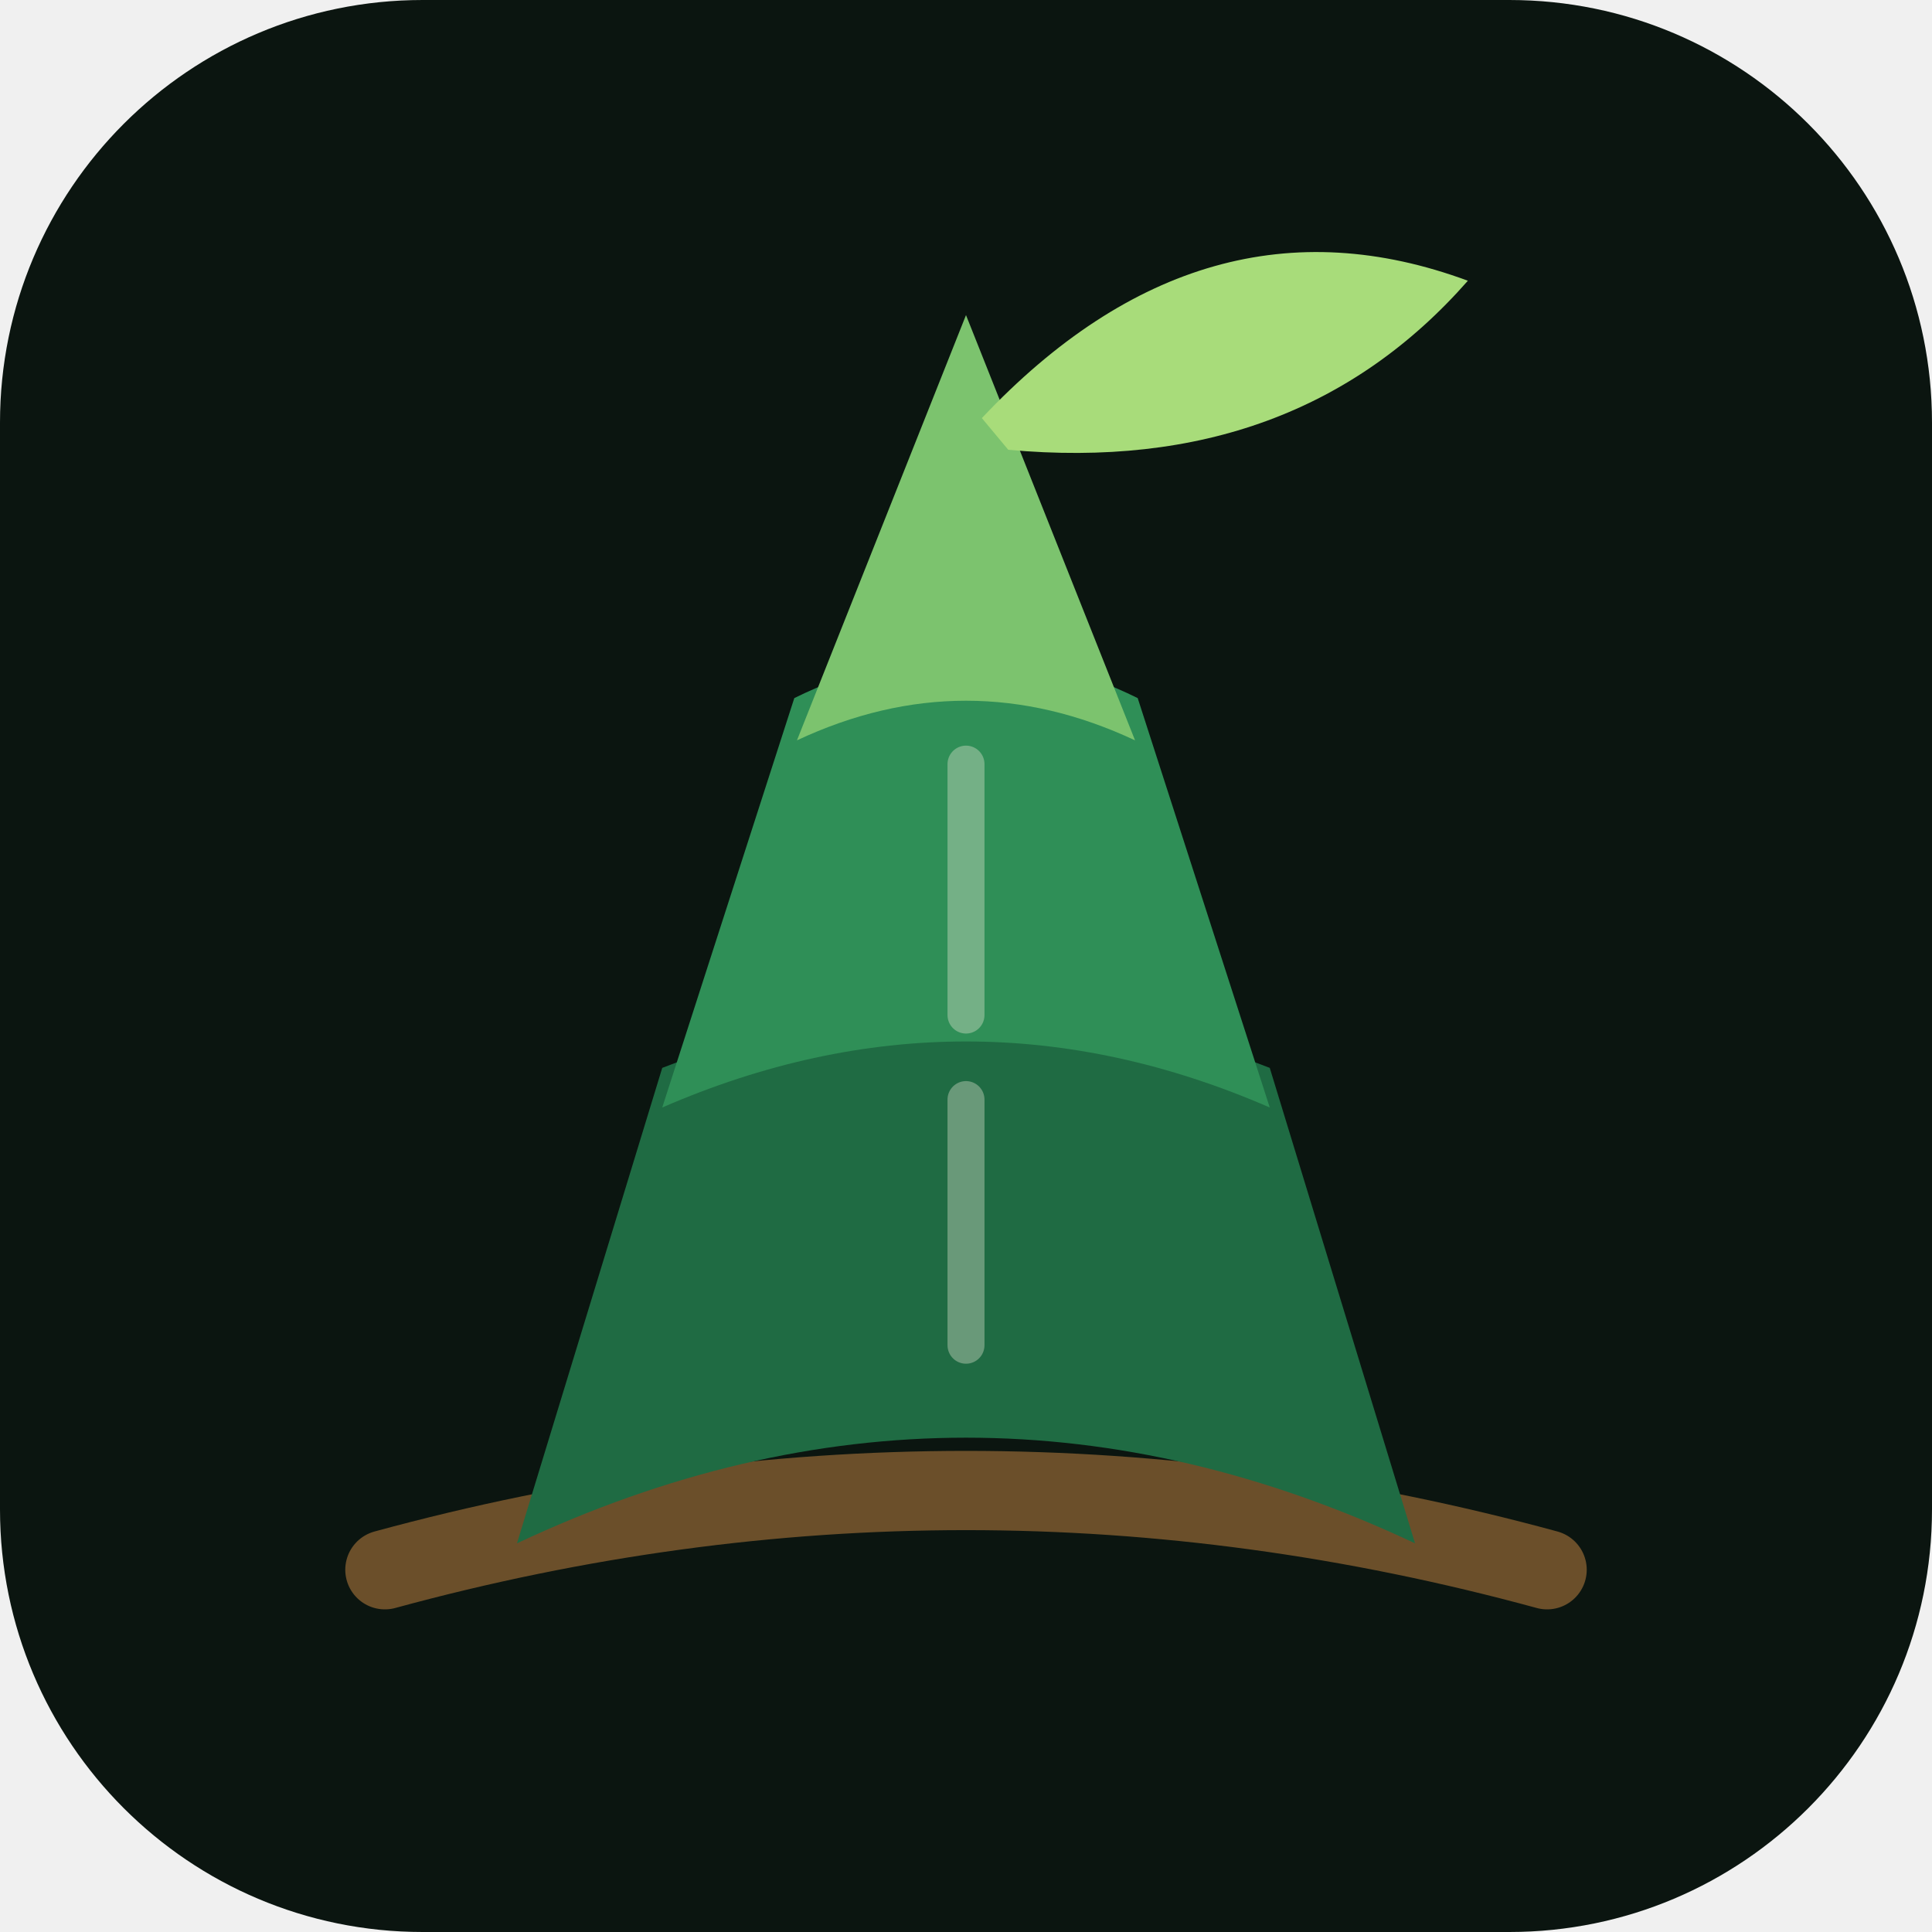
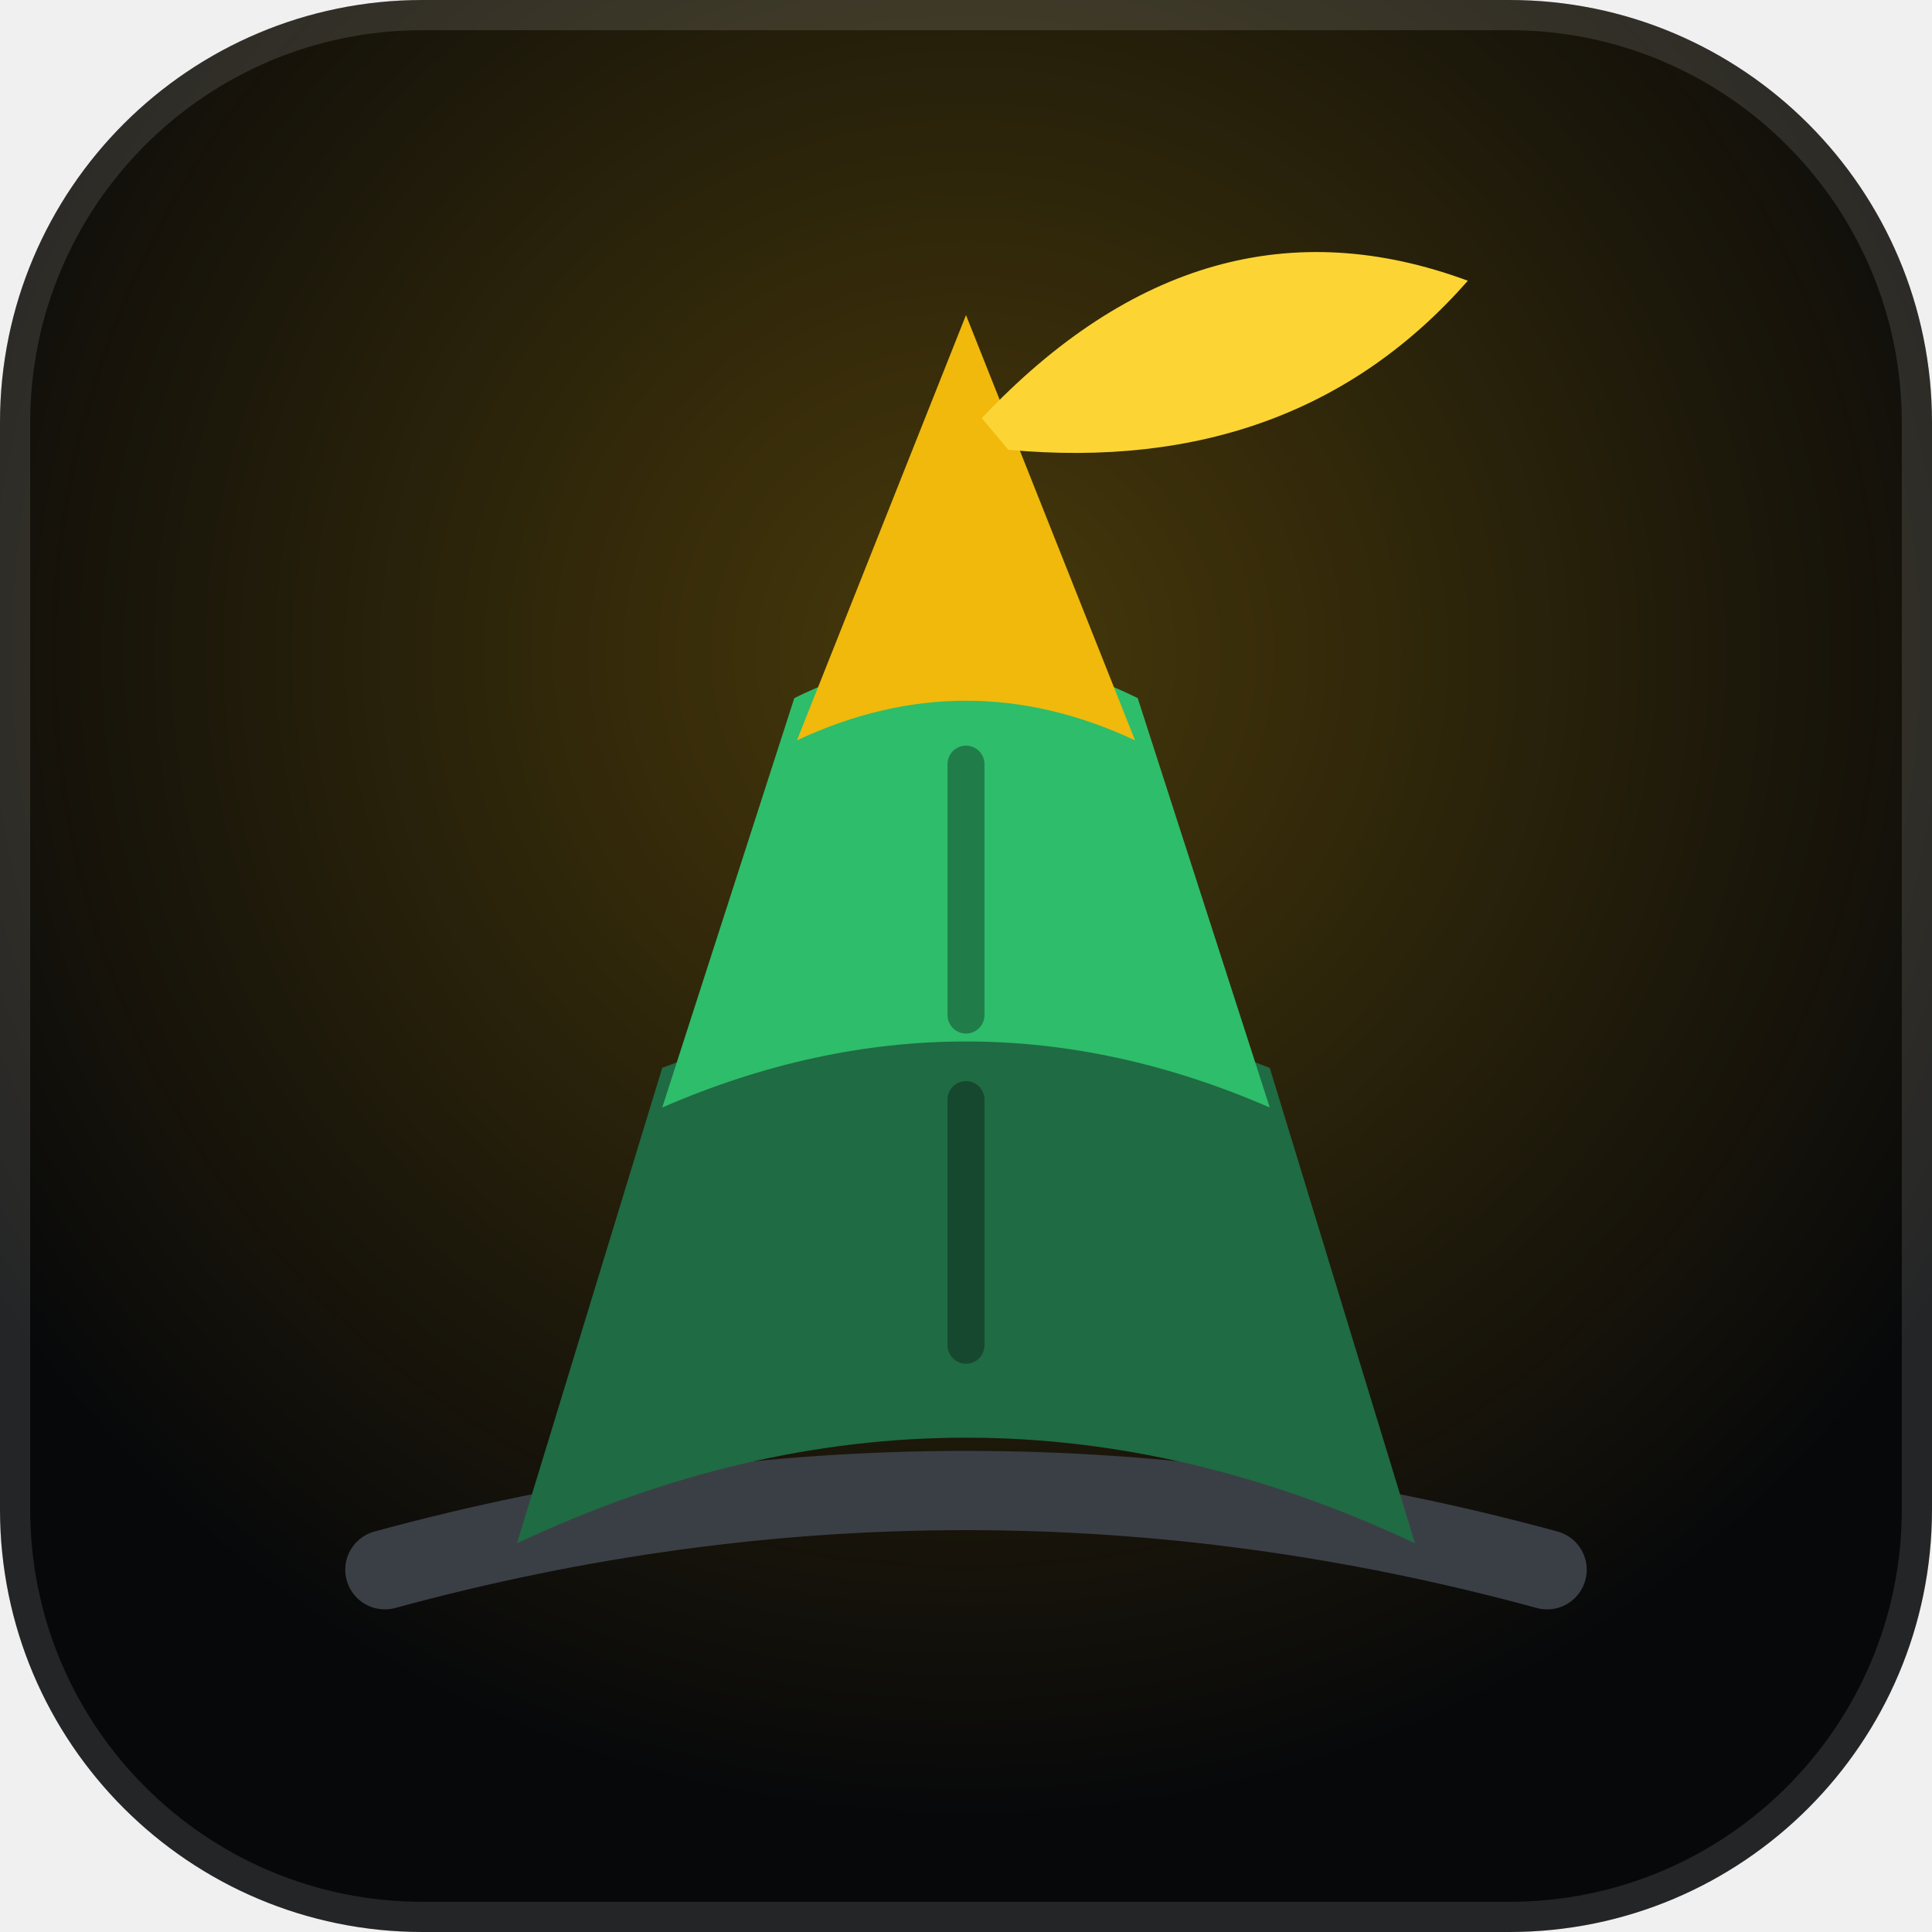
<svg xmlns="http://www.w3.org/2000/svg" viewBox="0 0 64 64" fill="none">
-   <rect width="64" height="64" rx="14" fill="#0B1510" />
+   <defs>
+     <radialGradient id="g" cx="50%" cy="34%" r="60%">
+       <stop offset="0" stop-color="#F0B90B" stop-opacity=".28" />
+       <stop offset="1" stop-color="#F0B90B" stop-opacity="0" />
+     </radialGradient>
+   </defs>
+   <rect width="64" height="64" rx="14" fill="#07080A" />
+   <rect width="64" height="64" rx="14" fill="url(#g)" />
+   <rect x=".5" y=".5" width="63" height="63" rx="13.5" stroke="#FFFFFF" stroke-opacity=".12" />
  <g transform="translate(4 3) scale(0.875)">
-     <path d="M10 56 Q32 50 54 56" stroke="#6B4F2A" stroke-width="3" stroke-linecap="round" />
+     <path d="M10 56 Q32 50 54 56" stroke="#3A3F46" stroke-width="3" stroke-linecap="round" />
    <path d="M15 55 Q32 47 49 55 L43.5 37 Q32 32.5 20.5 37 Z" fill="#1F6B43" />
-     <path d="M20.5 38.5 Q32 33.5 43.5 38.5 L38.5 23 Q32 19.8 25.5 23 Z" fill="#2F8F57" />
-     <path d="M25.6 24.6 Q32 21.6 38.4 24.6 L32 8.5 Z" fill="#7CC36E" />
-     <path d="M32.6 12.4 Q41 3.5 51 7.2 Q44.5 14.6 33.6 13.6 Z" fill="#A8DC7A" />
-     <path d="M32 47.5 L32 38.2 M32 35 L32 25.5" stroke="#F4EEDC" stroke-opacity=".35" stroke-width="1.4" stroke-linecap="round" />
+     <path d="M20.5 38.5 Q32 33.5 43.5 38.5 L38.5 23 Q32 19.8 25.5 23 Z" fill="#2EBD6B" />
+     <path d="M25.6 24.6 Q32 21.6 38.4 24.6 L32 8.5 Z" fill="#F0B90B" />
+     <path d="M32.6 12.4 Q41 3.5 51 7.2 Q44.5 14.6 33.6 13.6 Z" fill="#FCD535" />
+     <path d="M32 47.5 L32 38.2 M32 35 L32 25.5" stroke="#07080A" stroke-opacity=".35" stroke-width="1.4" stroke-linecap="round" />
  </g>
</svg>
